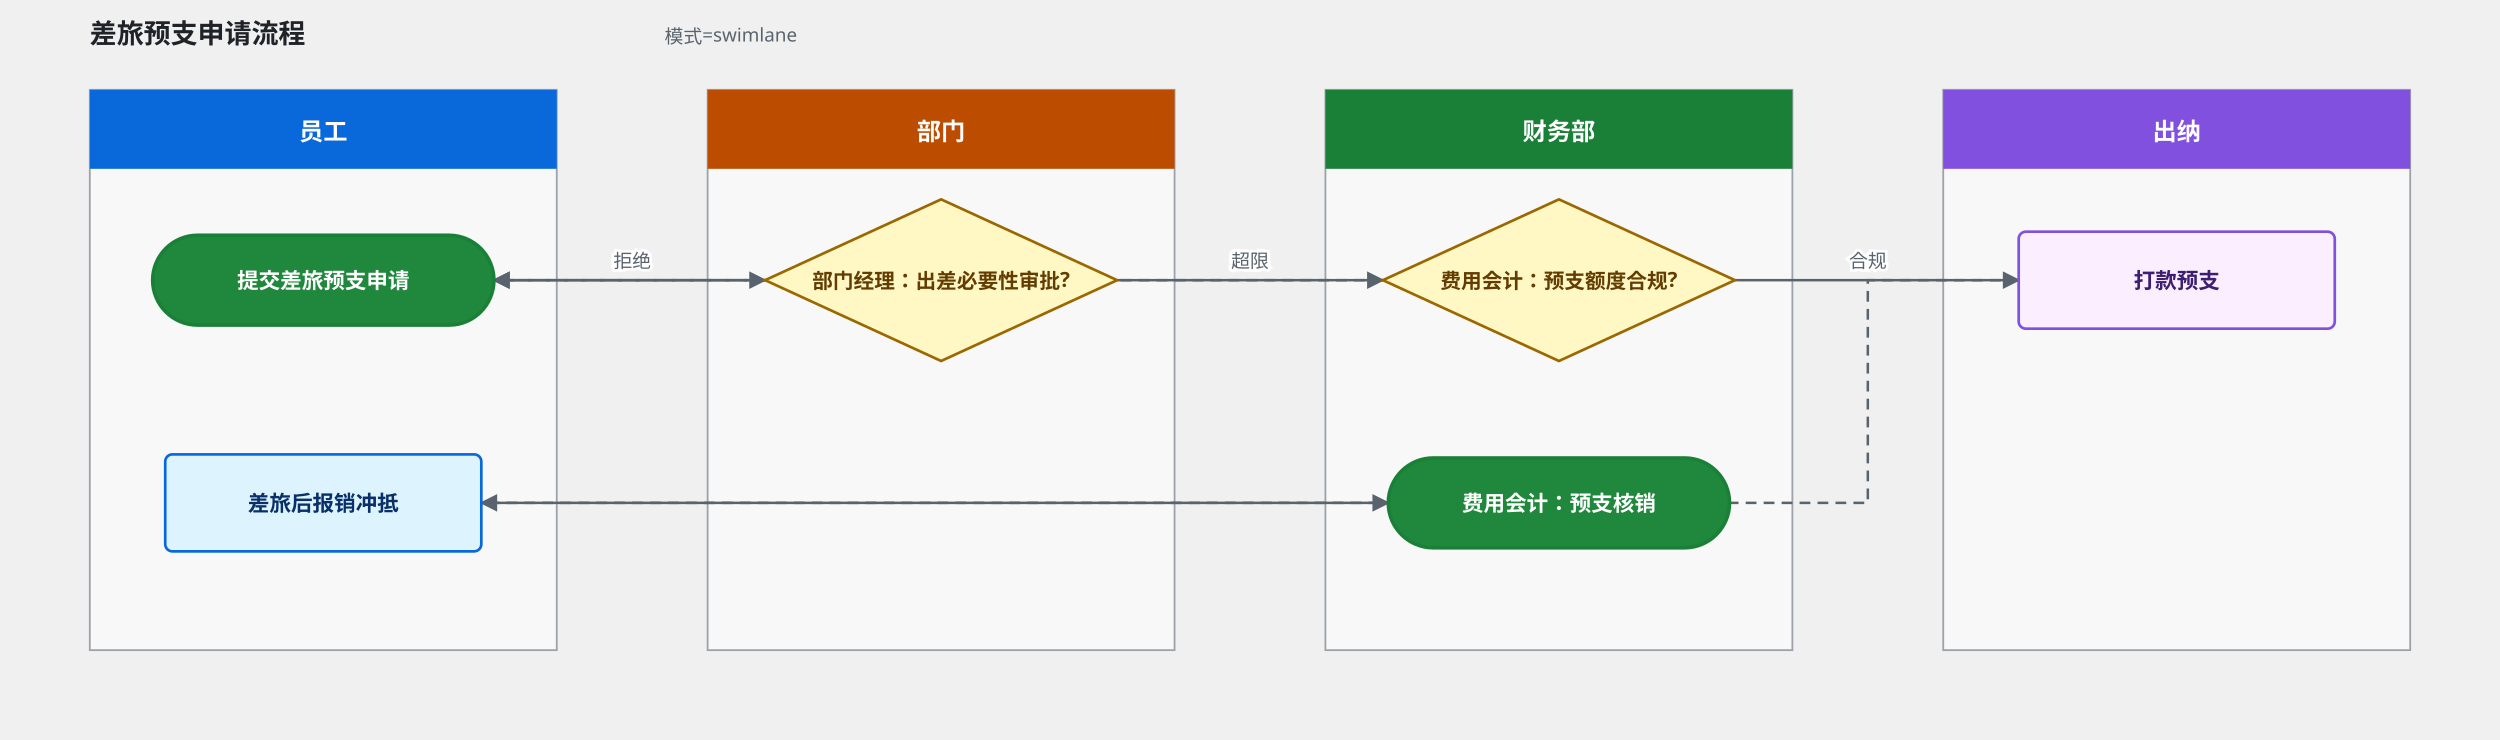
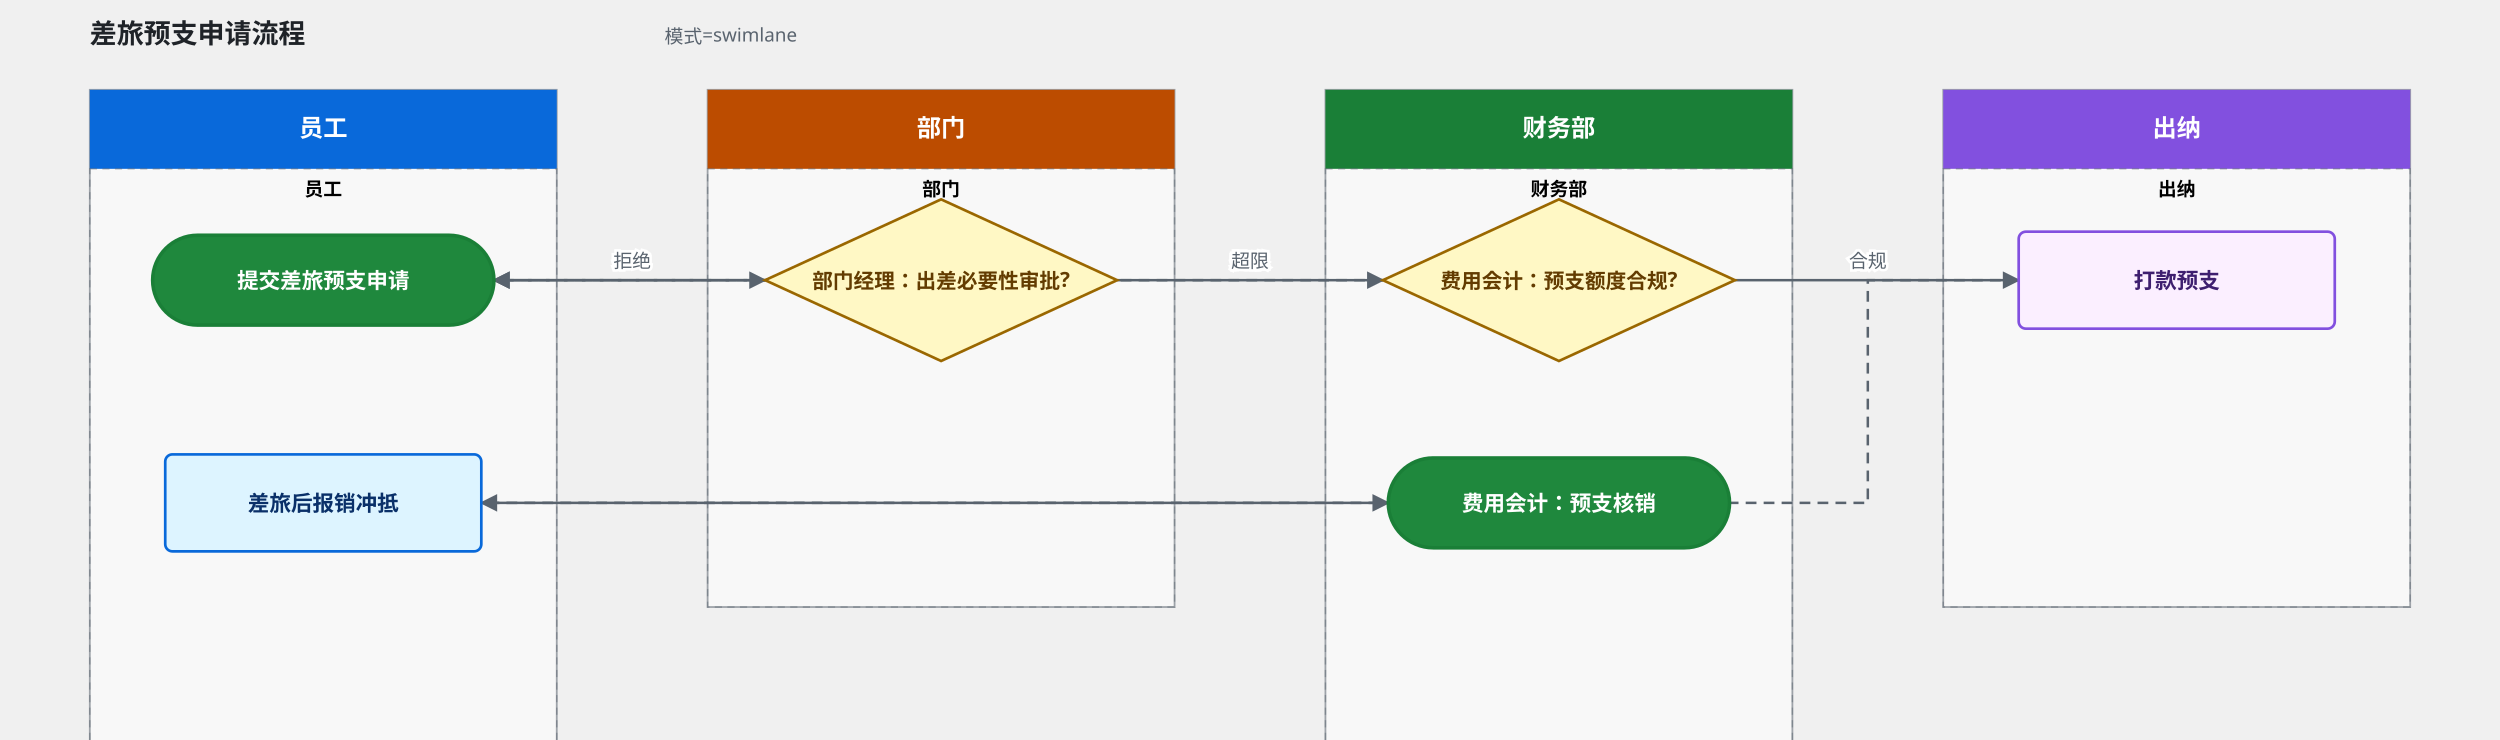
<svg xmlns="http://www.w3.org/2000/svg" viewBox="0 0 1392 412" width="1392" height="412" style="background:#ffffff;font-family:'Microsoft YaHei',system-ui,sans-serif">
  <defs>
    <marker id="arr" viewBox="0 0 10 10" refX="9" refY="5" markerWidth="7" markerHeight="7" orient="auto-start-reverse">
      <path d="M0,0 L10,5 L0,10 z" fill="#59636e" />
    </marker>
  </defs>
-   <rect x="50" y="50" width="260" height="312" fill="#ffffff" stroke="#59636e" stroke-width="1" opacity="0.55" />
-   <rect x="50" y="50" width="260" height="44" fill="#0969da" />
-   <text x="180" y="78" text-anchor="middle" font-size="13.5" font-weight="700" fill="#ffffff">员工</text>
-   <rect x="394" y="50" width="260" height="312" fill="#ffffff" stroke="#59636e" stroke-width="1" opacity="0.55" />
-   <rect x="394" y="50" width="260" height="44" fill="#bc4c00" />
-   <text x="524" y="78" text-anchor="middle" font-size="13.5" font-weight="700" fill="#ffffff">部门</text>
-   <rect x="738" y="50" width="260" height="312" fill="#ffffff" stroke="#59636e" stroke-width="1" opacity="0.55" />
-   <rect x="738" y="50" width="260" height="44" fill="#1a7f37" />
-   <text x="868" y="78" text-anchor="middle" font-size="13.5" font-weight="700" fill="#ffffff">财务部</text>
-   <rect x="1082" y="50" width="260" height="312" fill="#ffffff" stroke="#59636e" stroke-width="1" opacity="0.55" />
-   <rect x="1082" y="50" width="260" height="44" fill="#8250df" />
-   <text x="1212" y="78" text-anchor="middle" font-size="13.5" font-weight="700" fill="#ffffff">出纳</text>
+   <g data-lane="员工" data-lane-depth="0">
+     <rect x="50" y="50" width="260" height="412" fill="#ffffff" stroke="#59636e" stroke-width="1" opacity="0.55" />
+     <rect x="50" y="50" width="260" height="44" fill="#0969da" />
+     <text x="180" y="76" text-anchor="middle" font-size="13.5" font-weight="700" fill="#ffffff">员工</text>
+     <rect x="50" y="94" width="260" height="368" fill="transparent" stroke="#59636e" stroke-width="0.8" stroke-dasharray="4 3" opacity="0.45" data-lane-role="员工" />
+     <text x="180" y="109" text-anchor="middle" font-size="10.5" font-weight="600" fill="undefined">员工</text>
+   </g>
+   <g data-lane="部门" data-lane-depth="0">
+     <rect x="394" y="50" width="260" height="288" fill="#ffffff" stroke="#59636e" stroke-width="1" opacity="0.55" />
+     <rect x="394" y="50" width="260" height="44" fill="#bc4c00" />
+     <text x="524" y="76" text-anchor="middle" font-size="13.5" font-weight="700" fill="#ffffff">部门</text>
+     <rect x="394" y="94" width="260" height="244" fill="transparent" stroke="#59636e" stroke-width="0.8" stroke-dasharray="4 3" opacity="0.45" data-lane-role="部门" />
+     <text x="524" y="109" text-anchor="middle" font-size="10.5" font-weight="600" fill="undefined">部门</text>
+   </g>
+   <g data-lane="财务部" data-lane-depth="0">
+     <rect x="738" y="50" width="260" height="412" fill="#ffffff" stroke="#59636e" stroke-width="1" opacity="0.55" />
+     <rect x="738" y="50" width="260" height="44" fill="#1a7f37" />
+     <text x="868" y="76" text-anchor="middle" font-size="13.5" font-weight="700" fill="#ffffff">财务部</text>
+     <rect x="738" y="94" width="260" height="368" fill="transparent" stroke="#59636e" stroke-width="0.8" stroke-dasharray="4 3" opacity="0.45" data-lane-role="财务部" />
+     <text x="868" y="109" text-anchor="middle" font-size="10.5" font-weight="600" fill="undefined">财务部</text>
+   </g>
+   <g data-lane="出纳" data-lane-depth="0">
+     <rect x="1082" y="50" width="260" height="288" fill="#ffffff" stroke="#59636e" stroke-width="1" opacity="0.55" />
+     <rect x="1082" y="50" width="260" height="44" fill="#8250df" />
+     <text x="1212" y="76" text-anchor="middle" font-size="13.5" font-weight="700" fill="#ffffff">出纳</text>
+     <rect x="1082" y="94" width="260" height="244" fill="transparent" stroke="#59636e" stroke-width="0.8" stroke-dasharray="4 3" opacity="0.45" data-lane-role="出纳" />
+     <text x="1212" y="109" text-anchor="middle" font-size="10.5" font-weight="600" fill="undefined">出纳</text>
+   </g>
  <path d="M 275 156 L 352 156 L 352 156 L 426 156" fill="none" stroke="#59636e" stroke-width="1.4" marker-end="url(#arr)" data-edge="1" data-eidx="0" />
  <path d="M 622 156 L 696 156 L 696 156 L 770 156" fill="none" stroke="#59636e" stroke-width="1.4" marker-end="url(#arr)" data-edge="1" data-eidx="1" />
  <text x="696" y="149" text-anchor="middle" font-size="10.5" fill="#59636e" paint-order="stroke" stroke="#ffffff" stroke-width="3">批准</text>
  <path d="M 426 156 L 352 156 L 352 156 L 275 156" fill="none" stroke="#59636e" stroke-width="1.4" stroke-dasharray="6 4" marker-end="url(#arr)" data-edge="1" data-eidx="2" />
  <text x="352" y="149" text-anchor="middle" font-size="10.5" fill="#59636e" paint-order="stroke" stroke="#ffffff" stroke-width="3">拒绝</text>
  <path d="M 966 156 L 1040 156 L 1040 156 L 1124 156" fill="none" stroke="#59636e" stroke-width="1.4" marker-end="url(#arr)" data-edge="1" data-eidx="3" />
  <text x="1040" y="149" text-anchor="middle" font-size="10.5" fill="#59636e" paint-order="stroke" stroke="#ffffff" stroke-width="3">合规</text>
  <path d="M 770 156 L 696 156 L 696 156 L 275 156" fill="none" stroke="#59636e" stroke-width="1.4" stroke-dasharray="6 4" marker-end="url(#arr)" data-edge="1" data-eidx="4" />
  <text x="696" y="149" text-anchor="middle" font-size="10.5" fill="#59636e" paint-order="stroke" stroke="#ffffff" stroke-width="3">超限</text>
  <path d="M 1124 156 L 1040 156 L 1040 280 L 268 280" fill="none" stroke="#59636e" stroke-width="1.4" stroke-dasharray="6 4" marker-end="url(#arr)" data-edge="1" data-eidx="5" />
  <path d="M 268 280 L 352 280 L 352 280 L 773 280" fill="none" stroke="#59636e" stroke-width="1.4" marker-end="url(#arr)" data-edge="1" data-eidx="6" />
  <g transform="translate(85,131)" data-id="N1">
    <g fill="#1f883d" stroke="#1a7f37" stroke-width="2">
      <rect x="0" y="0" width="190" height="50" rx="25" ry="25" />
    </g>
    <text x="95" y="29.5" text-anchor="middle" font-size="12" font-weight="600" fill="#ffffff">提交差旅预支申请</text>
  </g>
  <g transform="translate(92,253)" data-id="N5">
    <g fill="#ddf4ff" stroke="#0969da" stroke-width="1.5">
      <rect x="0" y="0" width="176" height="54" rx="4" />
    </g>
    <text x="88" y="31.5" text-anchor="middle" font-size="12" font-weight="600" fill="#0a3069">差旅后报销冲抵</text>
  </g>
  <g transform="translate(426,111)" data-id="N2">
    <g fill="#fff8c5" stroke="#9a6700" stroke-width="1.5">
      <polygon points="98,0 196,45 98,90 0,45" />
    </g>
    <text x="98" y="49.5" text-anchor="middle" font-size="11.5" font-weight="600" fill="#633c01">部门经理：出差必要性审批?</text>
  </g>
  <g transform="translate(770,111)" data-id="N3">
    <g fill="#fff8c5" stroke="#9a6700" stroke-width="1.5">
      <polygon points="98,0 196,45 98,90 0,45" />
    </g>
    <text x="98" y="49.5" text-anchor="middle" font-size="11.5" font-weight="600" fill="#633c01">费用会计：预支额度合规?</text>
  </g>
  <g transform="translate(773,255)" data-id="N6">
    <g fill="#1f883d" stroke="#1a7f37" stroke-width="2">
      <rect x="0" y="0" width="190" height="50" rx="25" ry="25" />
    </g>
    <text x="95" y="29.5" text-anchor="middle" font-size="12" font-weight="600" fill="#ffffff">费用会计：预支核销</text>
  </g>
  <g transform="translate(1124,129)" data-id="N4">
    <g fill="#fbefff" stroke="#8250df" stroke-width="1.5">
      <rect x="0" y="0" width="176" height="54" rx="4" />
    </g>
    <text x="88" y="31.5" text-anchor="middle" font-size="12" font-weight="600" fill="#3e1f6f">打款预支</text>
  </g>
  <text x="50" y="24" font-size="15" font-weight="700" fill="#1f2328">差旅预支申请流程</text>
  <text x="370" y="24" font-size="10.5" fill="#59636e">模式=swimlane</text>
</svg>
